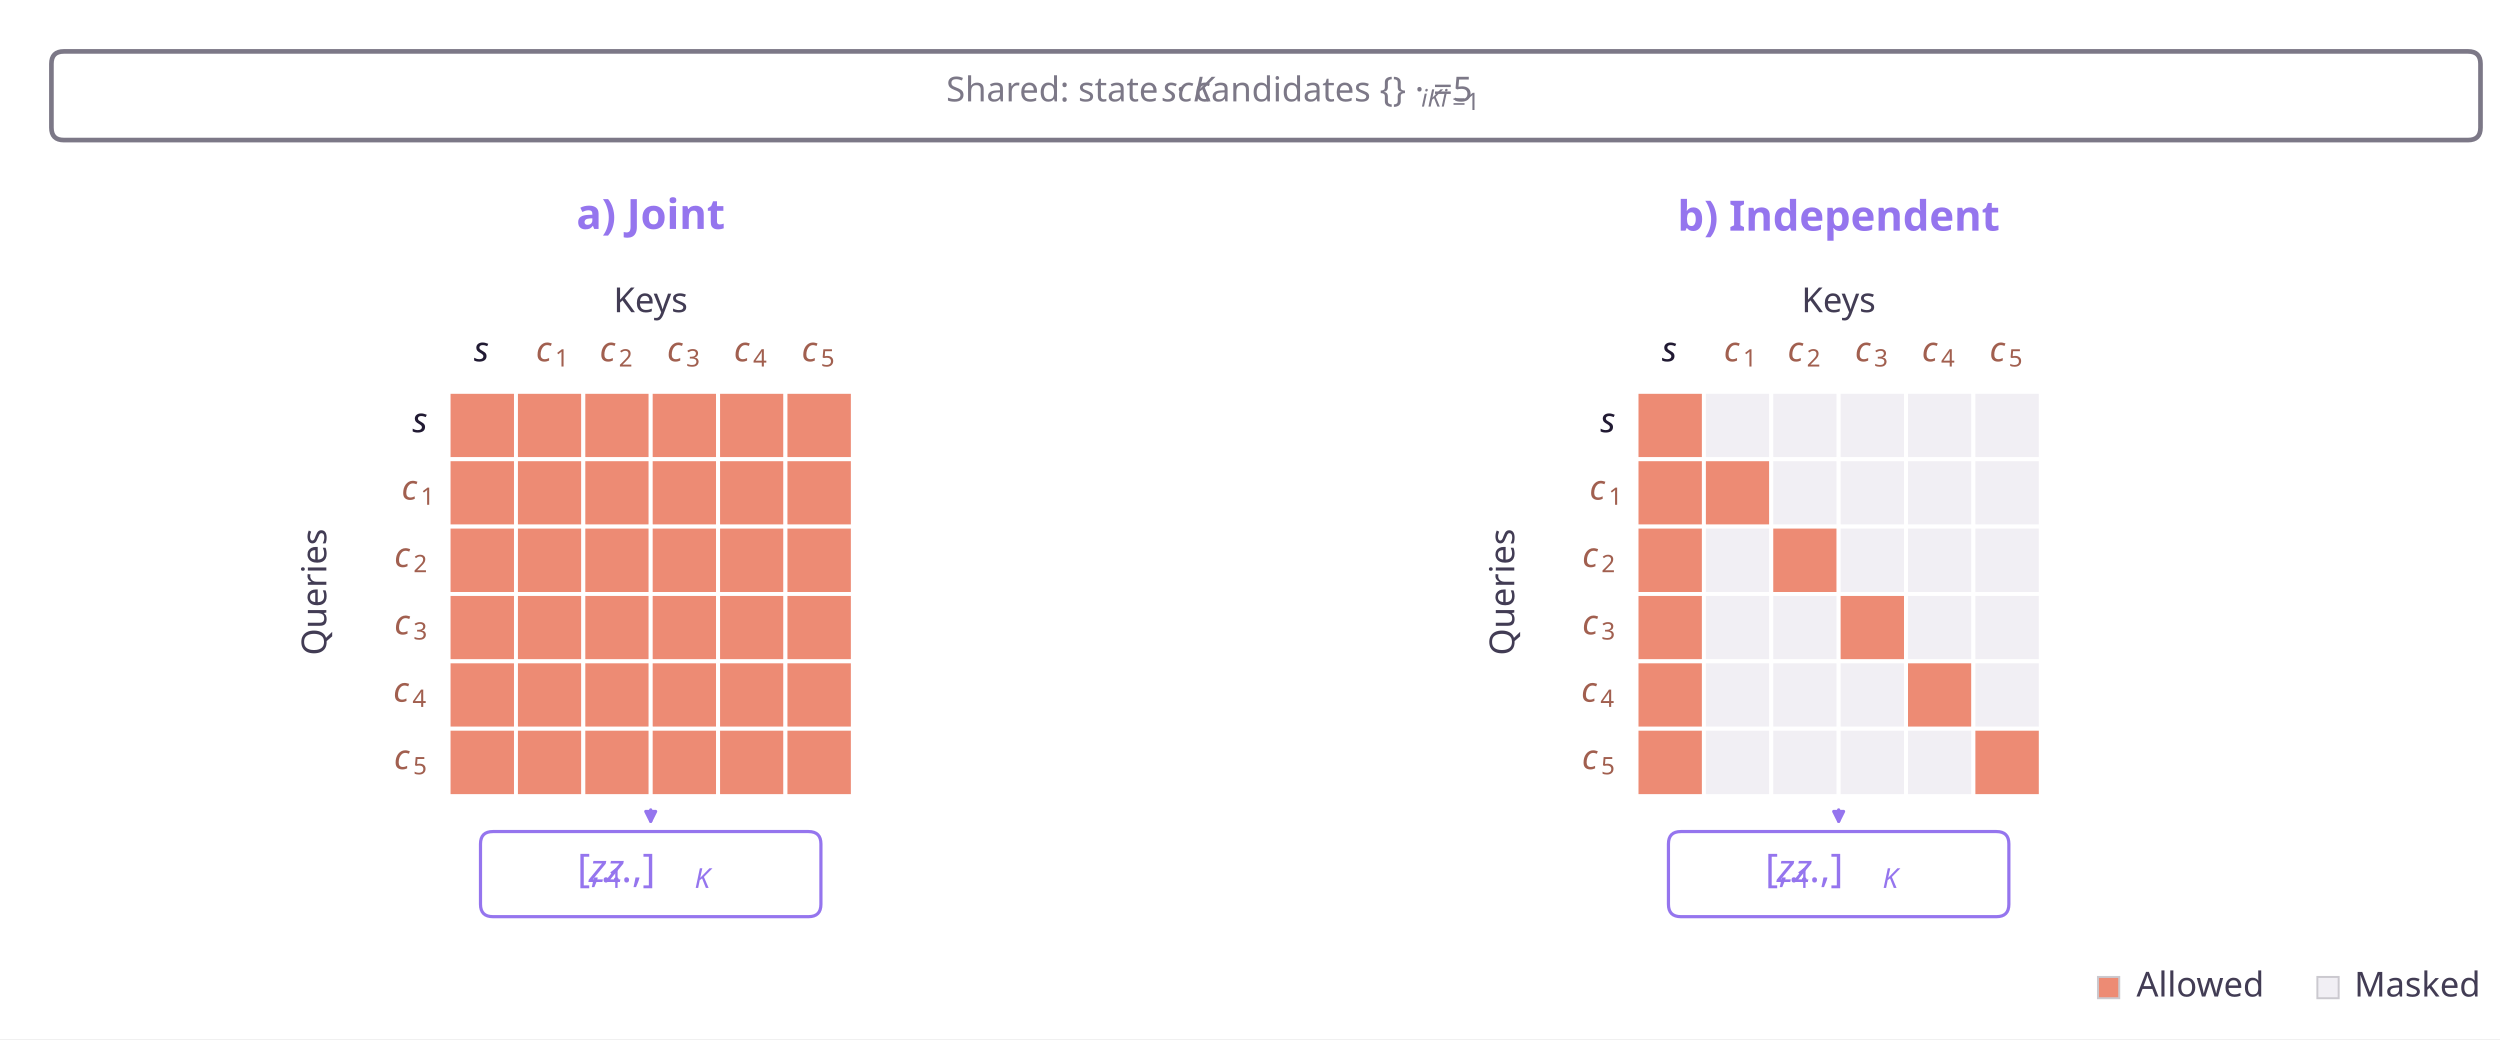
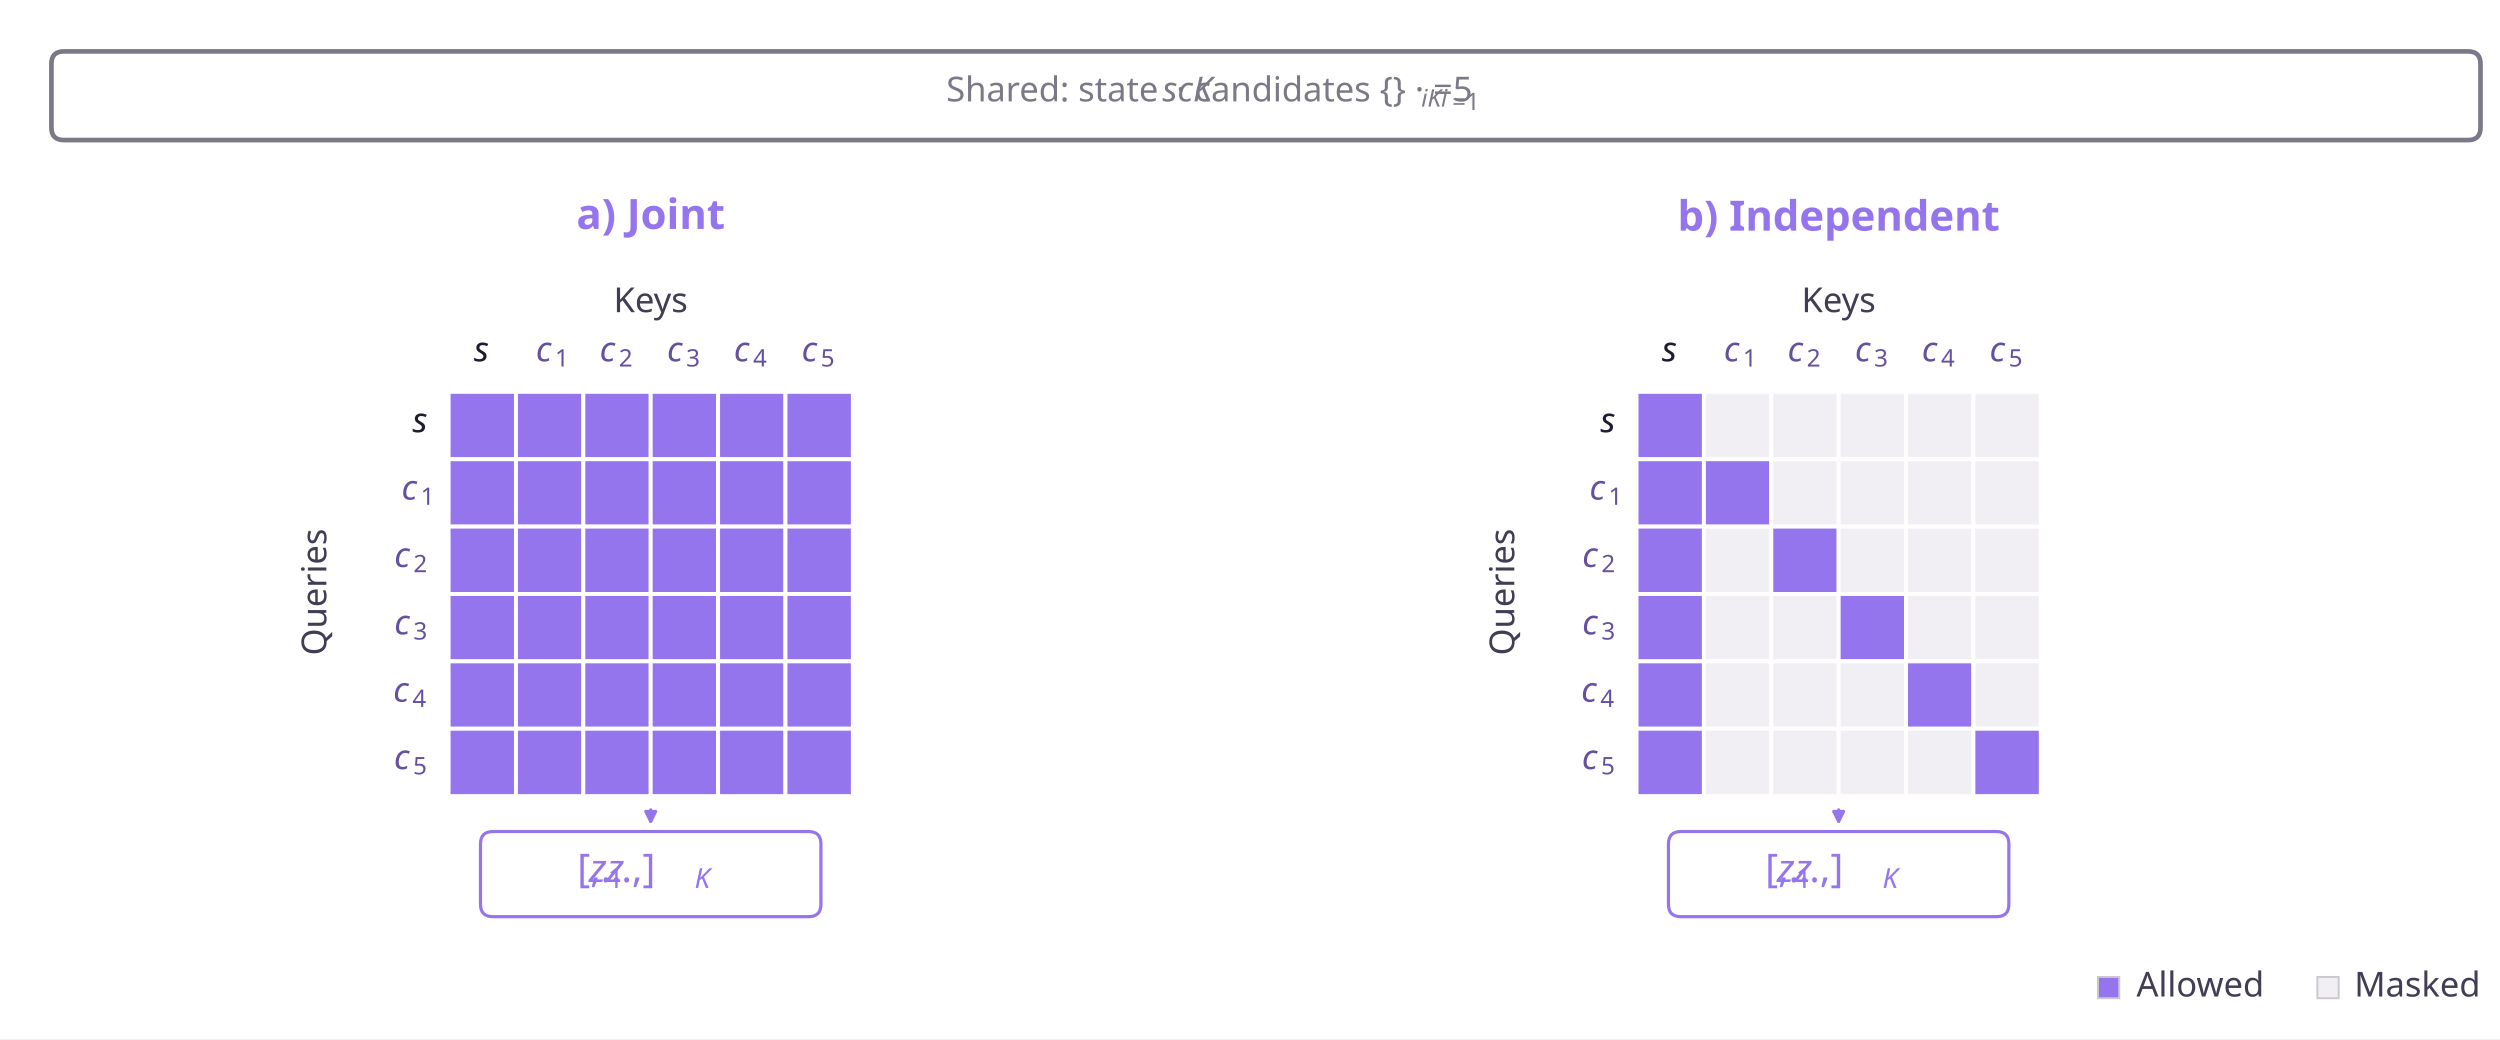
<svg xmlns="http://www.w3.org/2000/svg" width="507.6pt" height="210.96pt" viewBox="0 0 507.6 210.96" version="1.1">
  <defs>
    <style type="text/css">*{stroke-linejoin: round; stroke-linecap: butt}</style>
  </defs>
  <g id="figure_1">
    <g id="patch_1">
      <path d="M 0 210.96 L 507.6 210.96 L 507.6 0 L 0 0 z " style="fill: #ffffff" />
    </g>
    <g id="axes_1">
      <g id="patch_2">
-         <path d="M 91.08 93.24 L 104.76 93.24 L 104.76 79.56 L 91.08 79.56 z " clip-path="url(#pa3d26a9761)" style="fill: #ed8b74; stroke: #ffffff; stroke-width: 0.8; stroke-linejoin: miter" />
+         <path d="M 91.08 93.24 L 104.76 93.24 L 104.76 79.56 L 91.08 79.56 z " clip-path="url(#p245ba629e9)" style="fill: #9575ee; stroke: #ffffff; stroke-width: 0.8; stroke-linejoin: miter" />
      </g>
      <g id="patch_3">
-         <path d="M 104.76 93.24 L 118.44 93.24 L 118.44 79.56 L 104.76 79.56 z " clip-path="url(#pa3d26a9761)" style="fill: #ed8b74; stroke: #ffffff; stroke-width: 0.8; stroke-linejoin: miter" />
+         <path d="M 104.76 93.24 L 118.44 93.24 L 118.44 79.56 L 104.76 79.56 z " clip-path="url(#p245ba629e9)" style="fill: #9575ee; stroke: #ffffff; stroke-width: 0.8; stroke-linejoin: miter" />
      </g>
      <g id="patch_4">
-         <path d="M 118.44 93.24 L 132.12 93.24 L 132.12 79.56 L 118.44 79.56 z " clip-path="url(#pa3d26a9761)" style="fill: #ed8b74; stroke: #ffffff; stroke-width: 0.8; stroke-linejoin: miter" />
+         <path d="M 118.44 93.24 L 132.12 93.24 L 132.12 79.56 L 118.44 79.56 z " clip-path="url(#p245ba629e9)" style="fill: #9575ee; stroke: #ffffff; stroke-width: 0.8; stroke-linejoin: miter" />
      </g>
      <g id="patch_5">
-         <path d="M 132.12 93.24 L 145.8 93.24 L 145.8 79.56 L 132.12 79.56 z " clip-path="url(#pa3d26a9761)" style="fill: #ed8b74; stroke: #ffffff; stroke-width: 0.8; stroke-linejoin: miter" />
+         <path d="M 132.12 93.24 L 145.8 93.24 L 145.8 79.56 L 132.12 79.56 z " clip-path="url(#p245ba629e9)" style="fill: #9575ee; stroke: #ffffff; stroke-width: 0.8; stroke-linejoin: miter" />
      </g>
      <g id="patch_6">
-         <path d="M 145.8 93.24 L 159.48 93.24 L 159.48 79.56 L 145.8 79.56 z " clip-path="url(#pa3d26a9761)" style="fill: #ed8b74; stroke: #ffffff; stroke-width: 0.8; stroke-linejoin: miter" />
+         <path d="M 145.8 93.24 L 159.48 93.24 L 159.48 79.56 L 145.8 79.56 z " clip-path="url(#p245ba629e9)" style="fill: #9575ee; stroke: #ffffff; stroke-width: 0.8; stroke-linejoin: miter" />
      </g>
      <g id="patch_7">
-         <path d="M 159.48 93.24 L 173.16 93.24 L 173.16 79.56 L 159.48 79.56 z " clip-path="url(#pa3d26a9761)" style="fill: #ed8b74; stroke: #ffffff; stroke-width: 0.8; stroke-linejoin: miter" />
+         <path d="M 159.48 93.24 L 173.16 93.24 L 173.16 79.56 L 159.48 79.56 z " clip-path="url(#p245ba629e9)" style="fill: #9575ee; stroke: #ffffff; stroke-width: 0.8; stroke-linejoin: miter" />
      </g>
      <g id="patch_8">
-         <path d="M 91.08 106.92 L 104.76 106.92 L 104.76 93.24 L 91.08 93.24 z " clip-path="url(#pa3d26a9761)" style="fill: #ed8b74; stroke: #ffffff; stroke-width: 0.8; stroke-linejoin: miter" />
+         <path d="M 91.08 106.92 L 104.76 106.92 L 104.76 93.24 L 91.08 93.24 z " clip-path="url(#p245ba629e9)" style="fill: #9575ee; stroke: #ffffff; stroke-width: 0.8; stroke-linejoin: miter" />
      </g>
      <g id="patch_9">
-         <path d="M 104.76 106.92 L 118.44 106.92 L 118.44 93.24 L 104.76 93.24 z " clip-path="url(#pa3d26a9761)" style="fill: #ed8b74; stroke: #ffffff; stroke-width: 0.8; stroke-linejoin: miter" />
+         <path d="M 104.76 106.92 L 118.44 106.92 L 118.44 93.24 L 104.76 93.24 z " clip-path="url(#p245ba629e9)" style="fill: #9575ee; stroke: #ffffff; stroke-width: 0.8; stroke-linejoin: miter" />
      </g>
      <g id="patch_10">
-         <path d="M 118.44 106.92 L 132.12 106.92 L 132.12 93.24 L 118.44 93.24 z " clip-path="url(#pa3d26a9761)" style="fill: #ed8b74; stroke: #ffffff; stroke-width: 0.8; stroke-linejoin: miter" />
+         <path d="M 118.44 106.92 L 132.12 106.92 L 132.12 93.24 L 118.44 93.24 z " clip-path="url(#p245ba629e9)" style="fill: #9575ee; stroke: #ffffff; stroke-width: 0.8; stroke-linejoin: miter" />
      </g>
      <g id="patch_11">
-         <path d="M 132.12 106.92 L 145.8 106.92 L 145.8 93.24 L 132.12 93.24 z " clip-path="url(#pa3d26a9761)" style="fill: #ed8b74; stroke: #ffffff; stroke-width: 0.8; stroke-linejoin: miter" />
+         <path d="M 132.12 106.92 L 145.8 106.92 L 145.8 93.24 L 132.12 93.24 z " clip-path="url(#p245ba629e9)" style="fill: #9575ee; stroke: #ffffff; stroke-width: 0.8; stroke-linejoin: miter" />
      </g>
      <g id="patch_12">
-         <path d="M 145.8 106.92 L 159.48 106.92 L 159.48 93.24 L 145.8 93.24 z " clip-path="url(#pa3d26a9761)" style="fill: #ed8b74; stroke: #ffffff; stroke-width: 0.8; stroke-linejoin: miter" />
+         <path d="M 145.8 106.92 L 159.48 106.92 L 159.48 93.24 L 145.8 93.24 z " clip-path="url(#p245ba629e9)" style="fill: #9575ee; stroke: #ffffff; stroke-width: 0.8; stroke-linejoin: miter" />
      </g>
      <g id="patch_13">
-         <path d="M 159.48 106.92 L 173.16 106.92 L 173.16 93.24 L 159.48 93.24 z " clip-path="url(#pa3d26a9761)" style="fill: #ed8b74; stroke: #ffffff; stroke-width: 0.8; stroke-linejoin: miter" />
+         <path d="M 159.48 106.92 L 173.16 106.92 L 173.16 93.24 L 159.48 93.24 z " clip-path="url(#p245ba629e9)" style="fill: #9575ee; stroke: #ffffff; stroke-width: 0.8; stroke-linejoin: miter" />
      </g>
      <g id="patch_14">
-         <path d="M 91.08 120.6 L 104.76 120.6 L 104.76 106.92 L 91.08 106.92 z " clip-path="url(#pa3d26a9761)" style="fill: #ed8b74; stroke: #ffffff; stroke-width: 0.8; stroke-linejoin: miter" />
+         <path d="M 91.08 120.6 L 104.76 120.6 L 104.76 106.92 L 91.08 106.92 z " clip-path="url(#p245ba629e9)" style="fill: #9575ee; stroke: #ffffff; stroke-width: 0.8; stroke-linejoin: miter" />
      </g>
      <g id="patch_15">
-         <path d="M 104.76 120.6 L 118.44 120.6 L 118.44 106.92 L 104.76 106.92 z " clip-path="url(#pa3d26a9761)" style="fill: #ed8b74; stroke: #ffffff; stroke-width: 0.8; stroke-linejoin: miter" />
+         <path d="M 104.76 120.6 L 118.44 120.6 L 118.44 106.92 L 104.76 106.92 z " clip-path="url(#p245ba629e9)" style="fill: #9575ee; stroke: #ffffff; stroke-width: 0.8; stroke-linejoin: miter" />
      </g>
      <g id="patch_16">
-         <path d="M 118.44 120.6 L 132.12 120.6 L 132.12 106.92 L 118.44 106.92 z " clip-path="url(#pa3d26a9761)" style="fill: #ed8b74; stroke: #ffffff; stroke-width: 0.8; stroke-linejoin: miter" />
+         <path d="M 118.44 120.6 L 132.12 120.6 L 132.12 106.92 L 118.44 106.92 z " clip-path="url(#p245ba629e9)" style="fill: #9575ee; stroke: #ffffff; stroke-width: 0.8; stroke-linejoin: miter" />
      </g>
      <g id="patch_17">
-         <path d="M 132.12 120.6 L 145.8 120.6 L 145.8 106.92 L 132.12 106.92 z " clip-path="url(#pa3d26a9761)" style="fill: #ed8b74; stroke: #ffffff; stroke-width: 0.8; stroke-linejoin: miter" />
+         <path d="M 132.12 120.6 L 145.8 120.6 L 145.8 106.92 L 132.12 106.92 z " clip-path="url(#p245ba629e9)" style="fill: #9575ee; stroke: #ffffff; stroke-width: 0.8; stroke-linejoin: miter" />
      </g>
      <g id="patch_18">
-         <path d="M 145.8 120.6 L 159.48 120.6 L 159.48 106.92 L 145.8 106.92 z " clip-path="url(#pa3d26a9761)" style="fill: #ed8b74; stroke: #ffffff; stroke-width: 0.8; stroke-linejoin: miter" />
+         <path d="M 145.8 120.6 L 159.48 120.6 L 159.48 106.92 L 145.8 106.92 z " clip-path="url(#p245ba629e9)" style="fill: #9575ee; stroke: #ffffff; stroke-width: 0.8; stroke-linejoin: miter" />
      </g>
      <g id="patch_19">
-         <path d="M 159.48 120.6 L 173.16 120.6 L 173.16 106.92 L 159.48 106.92 z " clip-path="url(#pa3d26a9761)" style="fill: #ed8b74; stroke: #ffffff; stroke-width: 0.8; stroke-linejoin: miter" />
+         <path d="M 159.48 120.6 L 173.16 120.6 L 173.16 106.92 L 159.48 106.92 z " clip-path="url(#p245ba629e9)" style="fill: #9575ee; stroke: #ffffff; stroke-width: 0.8; stroke-linejoin: miter" />
      </g>
      <g id="patch_20">
-         <path d="M 91.08 134.28 L 104.76 134.28 L 104.76 120.6 L 91.08 120.6 z " clip-path="url(#pa3d26a9761)" style="fill: #ed8b74; stroke: #ffffff; stroke-width: 0.8; stroke-linejoin: miter" />
+         <path d="M 91.08 134.28 L 104.76 134.28 L 104.76 120.6 L 91.08 120.6 z " clip-path="url(#p245ba629e9)" style="fill: #9575ee; stroke: #ffffff; stroke-width: 0.8; stroke-linejoin: miter" />
      </g>
      <g id="patch_21">
-         <path d="M 104.76 134.28 L 118.44 134.28 L 118.44 120.6 L 104.76 120.6 z " clip-path="url(#pa3d26a9761)" style="fill: #ed8b74; stroke: #ffffff; stroke-width: 0.8; stroke-linejoin: miter" />
+         <path d="M 104.76 134.28 L 118.44 134.28 L 118.44 120.6 L 104.76 120.6 z " clip-path="url(#p245ba629e9)" style="fill: #9575ee; stroke: #ffffff; stroke-width: 0.8; stroke-linejoin: miter" />
      </g>
      <g id="patch_22">
-         <path d="M 118.44 134.28 L 132.12 134.28 L 132.12 120.6 L 118.44 120.6 z " clip-path="url(#pa3d26a9761)" style="fill: #ed8b74; stroke: #ffffff; stroke-width: 0.8; stroke-linejoin: miter" />
+         <path d="M 118.44 134.28 L 132.12 134.28 L 132.12 120.6 L 118.44 120.6 z " clip-path="url(#p245ba629e9)" style="fill: #9575ee; stroke: #ffffff; stroke-width: 0.8; stroke-linejoin: miter" />
      </g>
      <g id="patch_23">
-         <path d="M 132.12 134.28 L 145.8 134.28 L 145.8 120.6 L 132.12 120.6 z " clip-path="url(#pa3d26a9761)" style="fill: #ed8b74; stroke: #ffffff; stroke-width: 0.8; stroke-linejoin: miter" />
+         <path d="M 132.12 134.28 L 145.8 134.28 L 145.8 120.6 L 132.12 120.6 z " clip-path="url(#p245ba629e9)" style="fill: #9575ee; stroke: #ffffff; stroke-width: 0.8; stroke-linejoin: miter" />
      </g>
      <g id="patch_24">
-         <path d="M 145.8 134.28 L 159.48 134.28 L 159.48 120.6 L 145.8 120.6 z " clip-path="url(#pa3d26a9761)" style="fill: #ed8b74; stroke: #ffffff; stroke-width: 0.8; stroke-linejoin: miter" />
+         <path d="M 145.8 134.28 L 159.48 134.28 L 159.48 120.6 L 145.8 120.6 z " clip-path="url(#p245ba629e9)" style="fill: #9575ee; stroke: #ffffff; stroke-width: 0.8; stroke-linejoin: miter" />
      </g>
      <g id="patch_25">
-         <path d="M 159.48 134.28 L 173.16 134.28 L 173.16 120.6 L 159.48 120.6 z " clip-path="url(#pa3d26a9761)" style="fill: #ed8b74; stroke: #ffffff; stroke-width: 0.8; stroke-linejoin: miter" />
+         <path d="M 159.48 134.28 L 173.16 134.28 L 173.16 120.6 L 159.48 120.6 z " clip-path="url(#p245ba629e9)" style="fill: #9575ee; stroke: #ffffff; stroke-width: 0.8; stroke-linejoin: miter" />
      </g>
      <g id="patch_26">
-         <path d="M 91.08 147.96 L 104.76 147.96 L 104.76 134.28 L 91.08 134.28 z " clip-path="url(#pa3d26a9761)" style="fill: #ed8b74; stroke: #ffffff; stroke-width: 0.8; stroke-linejoin: miter" />
+         <path d="M 91.08 147.96 L 104.76 147.96 L 104.76 134.28 L 91.08 134.28 z " clip-path="url(#p245ba629e9)" style="fill: #9575ee; stroke: #ffffff; stroke-width: 0.8; stroke-linejoin: miter" />
      </g>
      <g id="patch_27">
-         <path d="M 104.76 147.96 L 118.44 147.96 L 118.44 134.28 L 104.76 134.28 z " clip-path="url(#pa3d26a9761)" style="fill: #ed8b74; stroke: #ffffff; stroke-width: 0.8; stroke-linejoin: miter" />
+         <path d="M 104.76 147.96 L 118.44 147.96 L 118.44 134.28 L 104.76 134.28 z " clip-path="url(#p245ba629e9)" style="fill: #9575ee; stroke: #ffffff; stroke-width: 0.8; stroke-linejoin: miter" />
      </g>
      <g id="patch_28">
-         <path d="M 118.44 147.96 L 132.12 147.96 L 132.12 134.28 L 118.44 134.28 z " clip-path="url(#pa3d26a9761)" style="fill: #ed8b74; stroke: #ffffff; stroke-width: 0.8; stroke-linejoin: miter" />
+         <path d="M 118.44 147.96 L 132.12 147.96 L 132.12 134.28 L 118.44 134.28 z " clip-path="url(#p245ba629e9)" style="fill: #9575ee; stroke: #ffffff; stroke-width: 0.8; stroke-linejoin: miter" />
      </g>
      <g id="patch_29">
-         <path d="M 132.12 147.96 L 145.8 147.96 L 145.8 134.28 L 132.12 134.28 z " clip-path="url(#pa3d26a9761)" style="fill: #ed8b74; stroke: #ffffff; stroke-width: 0.8; stroke-linejoin: miter" />
+         <path d="M 132.12 147.96 L 145.8 147.96 L 145.8 134.28 L 132.12 134.28 z " clip-path="url(#p245ba629e9)" style="fill: #9575ee; stroke: #ffffff; stroke-width: 0.8; stroke-linejoin: miter" />
      </g>
      <g id="patch_30">
-         <path d="M 145.8 147.96 L 159.48 147.96 L 159.48 134.28 L 145.8 134.28 z " clip-path="url(#pa3d26a9761)" style="fill: #ed8b74; stroke: #ffffff; stroke-width: 0.8; stroke-linejoin: miter" />
+         <path d="M 145.8 147.96 L 159.48 147.96 L 159.48 134.28 L 145.8 134.28 z " clip-path="url(#p245ba629e9)" style="fill: #9575ee; stroke: #ffffff; stroke-width: 0.8; stroke-linejoin: miter" />
      </g>
      <g id="patch_31">
-         <path d="M 159.48 147.96 L 173.16 147.96 L 173.16 134.28 L 159.48 134.28 z " clip-path="url(#pa3d26a9761)" style="fill: #ed8b74; stroke: #ffffff; stroke-width: 0.8; stroke-linejoin: miter" />
+         <path d="M 159.48 147.96 L 173.16 147.96 L 173.16 134.28 L 159.48 134.28 z " clip-path="url(#p245ba629e9)" style="fill: #9575ee; stroke: #ffffff; stroke-width: 0.8; stroke-linejoin: miter" />
      </g>
      <g id="patch_32">
-         <path d="M 91.08 161.64 L 104.76 161.64 L 104.76 147.96 L 91.08 147.96 z " clip-path="url(#pa3d26a9761)" style="fill: #ed8b74; stroke: #ffffff; stroke-width: 0.8; stroke-linejoin: miter" />
+         <path d="M 91.08 161.64 L 104.76 161.64 L 104.76 147.96 L 91.08 147.96 z " clip-path="url(#p245ba629e9)" style="fill: #9575ee; stroke: #ffffff; stroke-width: 0.8; stroke-linejoin: miter" />
      </g>
      <g id="patch_33">
-         <path d="M 104.76 161.64 L 118.44 161.64 L 118.44 147.96 L 104.76 147.96 z " clip-path="url(#pa3d26a9761)" style="fill: #ed8b74; stroke: #ffffff; stroke-width: 0.8; stroke-linejoin: miter" />
+         <path d="M 104.76 161.64 L 118.44 161.64 L 118.44 147.96 L 104.76 147.96 z " clip-path="url(#p245ba629e9)" style="fill: #9575ee; stroke: #ffffff; stroke-width: 0.8; stroke-linejoin: miter" />
      </g>
      <g id="patch_34">
-         <path d="M 118.44 161.64 L 132.12 161.64 L 132.12 147.96 L 118.44 147.96 z " clip-path="url(#pa3d26a9761)" style="fill: #ed8b74; stroke: #ffffff; stroke-width: 0.8; stroke-linejoin: miter" />
+         <path d="M 118.44 161.64 L 132.12 161.64 L 132.12 147.96 L 118.44 147.96 z " clip-path="url(#p245ba629e9)" style="fill: #9575ee; stroke: #ffffff; stroke-width: 0.8; stroke-linejoin: miter" />
      </g>
      <g id="patch_35">
-         <path d="M 132.12 161.64 L 145.8 161.64 L 145.8 147.96 L 132.12 147.96 z " clip-path="url(#pa3d26a9761)" style="fill: #ed8b74; stroke: #ffffff; stroke-width: 0.8; stroke-linejoin: miter" />
+         <path d="M 132.12 161.64 L 145.8 161.64 L 145.8 147.96 L 132.12 147.96 z " clip-path="url(#p245ba629e9)" style="fill: #9575ee; stroke: #ffffff; stroke-width: 0.8; stroke-linejoin: miter" />
      </g>
      <g id="patch_36">
-         <path d="M 145.8 161.64 L 159.48 161.64 L 159.48 147.96 L 145.8 147.96 z " clip-path="url(#pa3d26a9761)" style="fill: #ed8b74; stroke: #ffffff; stroke-width: 0.8; stroke-linejoin: miter" />
+         <path d="M 145.8 161.64 L 159.48 161.64 L 159.48 147.96 L 145.8 147.96 z " clip-path="url(#p245ba629e9)" style="fill: #9575ee; stroke: #ffffff; stroke-width: 0.8; stroke-linejoin: miter" />
      </g>
      <g id="patch_37">
-         <path d="M 159.48 161.64 L 173.16 161.64 L 173.16 147.96 L 159.48 147.96 z " clip-path="url(#pa3d26a9761)" style="fill: #ed8b74; stroke: #ffffff; stroke-width: 0.8; stroke-linejoin: miter" />
+         <path d="M 159.48 161.64 L 173.16 161.64 L 173.16 147.96 L 159.48 147.96 z " clip-path="url(#p245ba629e9)" style="fill: #9575ee; stroke: #ffffff; stroke-width: 0.8; stroke-linejoin: miter" />
      </g>
      <g id="patch_38">
-         <path d="M 132.12 164.439 Q 132.12 165.96 132.12 166.755 " clip-path="url(#pa3d26a9761)" style="fill: none; stroke: #9575ee; stroke-width: 0.65; stroke-linecap: round" />
-         <path d="M 133.12 164.755 L 132.12 166.755 L 131.12 164.755 z " clip-path="url(#pa3d26a9761)" style="fill: #9575ee; stroke: #9575ee; stroke-width: 0.65; stroke-linecap: round" />
+         <path d="M 132.12 164.439 Q 132.12 165.96 132.12 166.755 " clip-path="url(#p245ba629e9)" style="fill: none; stroke: #9575ee; stroke-width: 0.65; stroke-linecap: round" />
+         <path d="M 133.12 164.755 L 132.12 166.755 L 131.12 164.755 z " clip-path="url(#p245ba629e9)" style="fill: #9575ee; stroke: #9575ee; stroke-width: 0.65; stroke-linecap: round" />
      </g>
      <g id="patch_39">
-         <path d="M 332.28 93.24 L 345.96 93.24 L 345.96 79.56 L 332.28 79.56 z " clip-path="url(#pa3d26a9761)" style="fill: #ed8b74; stroke: #ffffff; stroke-width: 0.8; stroke-linejoin: miter" />
+         <path d="M 332.28 93.24 L 345.96 93.24 L 345.96 79.56 L 332.28 79.56 z " clip-path="url(#p245ba629e9)" style="fill: #9575ee; stroke: #ffffff; stroke-width: 0.8; stroke-linejoin: miter" />
      </g>
      <g id="patch_40">
-         <path d="M 345.96 93.24 L 359.64 93.24 L 359.64 79.56 L 345.96 79.56 z " clip-path="url(#pa3d26a9761)" style="fill: #f1eff4; stroke: #ffffff; stroke-width: 0.8; stroke-linejoin: miter" />
+         <path d="M 345.96 93.24 L 359.64 93.24 L 359.64 79.56 L 345.96 79.56 z " clip-path="url(#p245ba629e9)" style="fill: #f1eff4; stroke: #ffffff; stroke-width: 0.8; stroke-linejoin: miter" />
      </g>
      <g id="patch_41">
-         <path d="M 359.64 93.24 L 373.32 93.24 L 373.32 79.56 L 359.64 79.56 z " clip-path="url(#pa3d26a9761)" style="fill: #f1eff4; stroke: #ffffff; stroke-width: 0.8; stroke-linejoin: miter" />
+         <path d="M 359.64 93.24 L 373.32 93.24 L 373.32 79.56 L 359.64 79.56 z " clip-path="url(#p245ba629e9)" style="fill: #f1eff4; stroke: #ffffff; stroke-width: 0.8; stroke-linejoin: miter" />
      </g>
      <g id="patch_42">
-         <path d="M 373.32 93.24 L 387 93.24 L 387 79.56 L 373.32 79.56 z " clip-path="url(#pa3d26a9761)" style="fill: #f1eff4; stroke: #ffffff; stroke-width: 0.8; stroke-linejoin: miter" />
+         <path d="M 373.32 93.24 L 387 93.24 L 387 79.56 L 373.32 79.56 z " clip-path="url(#p245ba629e9)" style="fill: #f1eff4; stroke: #ffffff; stroke-width: 0.8; stroke-linejoin: miter" />
      </g>
      <g id="patch_43">
-         <path d="M 387 93.24 L 400.68 93.24 L 400.68 79.56 L 387 79.56 z " clip-path="url(#pa3d26a9761)" style="fill: #f1eff4; stroke: #ffffff; stroke-width: 0.8; stroke-linejoin: miter" />
+         <path d="M 387 93.24 L 400.68 93.24 L 400.68 79.56 L 387 79.56 z " clip-path="url(#p245ba629e9)" style="fill: #f1eff4; stroke: #ffffff; stroke-width: 0.8; stroke-linejoin: miter" />
      </g>
      <g id="patch_44">
-         <path d="M 400.68 93.24 L 414.36 93.24 L 414.36 79.56 L 400.68 79.56 z " clip-path="url(#pa3d26a9761)" style="fill: #f1eff4; stroke: #ffffff; stroke-width: 0.8; stroke-linejoin: miter" />
+         <path d="M 400.68 93.24 L 414.36 93.24 L 414.36 79.56 L 400.68 79.56 z " clip-path="url(#p245ba629e9)" style="fill: #f1eff4; stroke: #ffffff; stroke-width: 0.8; stroke-linejoin: miter" />
      </g>
      <g id="patch_45">
-         <path d="M 332.28 106.92 L 345.96 106.92 L 345.96 93.24 L 332.28 93.24 z " clip-path="url(#pa3d26a9761)" style="fill: #ed8b74; stroke: #ffffff; stroke-width: 0.8; stroke-linejoin: miter" />
+         <path d="M 332.28 106.92 L 345.96 106.92 L 345.96 93.24 L 332.28 93.24 z " clip-path="url(#p245ba629e9)" style="fill: #9575ee; stroke: #ffffff; stroke-width: 0.8; stroke-linejoin: miter" />
      </g>
      <g id="patch_46">
-         <path d="M 345.96 106.92 L 359.64 106.92 L 359.64 93.24 L 345.96 93.24 z " clip-path="url(#pa3d26a9761)" style="fill: #ed8b74; stroke: #ffffff; stroke-width: 0.8; stroke-linejoin: miter" />
+         <path d="M 345.96 106.92 L 359.64 106.92 L 359.64 93.24 L 345.96 93.24 z " clip-path="url(#p245ba629e9)" style="fill: #9575ee; stroke: #ffffff; stroke-width: 0.8; stroke-linejoin: miter" />
      </g>
      <g id="patch_47">
-         <path d="M 359.64 106.92 L 373.32 106.92 L 373.32 93.24 L 359.64 93.24 z " clip-path="url(#pa3d26a9761)" style="fill: #f1eff4; stroke: #ffffff; stroke-width: 0.8; stroke-linejoin: miter" />
+         <path d="M 359.64 106.92 L 373.32 106.92 L 373.32 93.24 L 359.64 93.24 z " clip-path="url(#p245ba629e9)" style="fill: #f1eff4; stroke: #ffffff; stroke-width: 0.8; stroke-linejoin: miter" />
      </g>
      <g id="patch_48">
-         <path d="M 373.32 106.92 L 387 106.92 L 387 93.24 L 373.32 93.24 z " clip-path="url(#pa3d26a9761)" style="fill: #f1eff4; stroke: #ffffff; stroke-width: 0.8; stroke-linejoin: miter" />
+         <path d="M 373.32 106.92 L 387 106.92 L 387 93.24 L 373.32 93.24 z " clip-path="url(#p245ba629e9)" style="fill: #f1eff4; stroke: #ffffff; stroke-width: 0.8; stroke-linejoin: miter" />
      </g>
      <g id="patch_49">
-         <path d="M 387 106.92 L 400.68 106.92 L 400.68 93.24 L 387 93.24 z " clip-path="url(#pa3d26a9761)" style="fill: #f1eff4; stroke: #ffffff; stroke-width: 0.8; stroke-linejoin: miter" />
+         <path d="M 387 106.92 L 400.68 106.92 L 400.68 93.24 L 387 93.24 z " clip-path="url(#p245ba629e9)" style="fill: #f1eff4; stroke: #ffffff; stroke-width: 0.8; stroke-linejoin: miter" />
      </g>
      <g id="patch_50">
-         <path d="M 400.68 106.92 L 414.36 106.92 L 414.36 93.24 L 400.68 93.24 z " clip-path="url(#pa3d26a9761)" style="fill: #f1eff4; stroke: #ffffff; stroke-width: 0.8; stroke-linejoin: miter" />
+         <path d="M 400.68 106.92 L 414.36 106.92 L 414.36 93.24 L 400.68 93.24 z " clip-path="url(#p245ba629e9)" style="fill: #f1eff4; stroke: #ffffff; stroke-width: 0.8; stroke-linejoin: miter" />
      </g>
      <g id="patch_51">
-         <path d="M 332.28 120.6 L 345.96 120.6 L 345.96 106.92 L 332.28 106.92 z " clip-path="url(#pa3d26a9761)" style="fill: #ed8b74; stroke: #ffffff; stroke-width: 0.8; stroke-linejoin: miter" />
+         <path d="M 332.28 120.6 L 345.96 120.6 L 345.96 106.92 L 332.28 106.92 z " clip-path="url(#p245ba629e9)" style="fill: #9575ee; stroke: #ffffff; stroke-width: 0.8; stroke-linejoin: miter" />
      </g>
      <g id="patch_52">
-         <path d="M 345.96 120.6 L 359.64 120.6 L 359.64 106.92 L 345.96 106.92 z " clip-path="url(#pa3d26a9761)" style="fill: #f1eff4; stroke: #ffffff; stroke-width: 0.8; stroke-linejoin: miter" />
+         <path d="M 345.96 120.6 L 359.64 120.6 L 359.64 106.92 L 345.96 106.92 z " clip-path="url(#p245ba629e9)" style="fill: #f1eff4; stroke: #ffffff; stroke-width: 0.8; stroke-linejoin: miter" />
      </g>
      <g id="patch_53">
-         <path d="M 359.64 120.6 L 373.32 120.6 L 373.32 106.92 L 359.64 106.92 z " clip-path="url(#pa3d26a9761)" style="fill: #ed8b74; stroke: #ffffff; stroke-width: 0.8; stroke-linejoin: miter" />
+         <path d="M 359.64 120.6 L 373.32 120.6 L 373.32 106.92 L 359.64 106.92 z " clip-path="url(#p245ba629e9)" style="fill: #9575ee; stroke: #ffffff; stroke-width: 0.8; stroke-linejoin: miter" />
      </g>
      <g id="patch_54">
-         <path d="M 373.32 120.6 L 387 120.6 L 387 106.92 L 373.32 106.92 z " clip-path="url(#pa3d26a9761)" style="fill: #f1eff4; stroke: #ffffff; stroke-width: 0.8; stroke-linejoin: miter" />
+         <path d="M 373.32 120.6 L 387 120.6 L 387 106.92 L 373.32 106.92 z " clip-path="url(#p245ba629e9)" style="fill: #f1eff4; stroke: #ffffff; stroke-width: 0.8; stroke-linejoin: miter" />
      </g>
      <g id="patch_55">
-         <path d="M 387 120.6 L 400.68 120.6 L 400.68 106.92 L 387 106.92 z " clip-path="url(#pa3d26a9761)" style="fill: #f1eff4; stroke: #ffffff; stroke-width: 0.8; stroke-linejoin: miter" />
+         <path d="M 387 120.6 L 400.68 120.6 L 400.68 106.92 L 387 106.92 z " clip-path="url(#p245ba629e9)" style="fill: #f1eff4; stroke: #ffffff; stroke-width: 0.8; stroke-linejoin: miter" />
      </g>
      <g id="patch_56">
-         <path d="M 400.68 120.6 L 414.36 120.6 L 414.36 106.92 L 400.68 106.92 z " clip-path="url(#pa3d26a9761)" style="fill: #f1eff4; stroke: #ffffff; stroke-width: 0.8; stroke-linejoin: miter" />
+         <path d="M 400.68 120.6 L 414.36 120.6 L 414.36 106.92 L 400.68 106.92 z " clip-path="url(#p245ba629e9)" style="fill: #f1eff4; stroke: #ffffff; stroke-width: 0.8; stroke-linejoin: miter" />
      </g>
      <g id="patch_57">
-         <path d="M 332.28 134.28 L 345.96 134.28 L 345.96 120.6 L 332.28 120.6 z " clip-path="url(#pa3d26a9761)" style="fill: #ed8b74; stroke: #ffffff; stroke-width: 0.8; stroke-linejoin: miter" />
+         <path d="M 332.28 134.28 L 345.96 134.28 L 345.96 120.6 L 332.28 120.6 z " clip-path="url(#p245ba629e9)" style="fill: #9575ee; stroke: #ffffff; stroke-width: 0.8; stroke-linejoin: miter" />
      </g>
      <g id="patch_58">
-         <path d="M 345.96 134.28 L 359.64 134.28 L 359.64 120.6 L 345.96 120.6 z " clip-path="url(#pa3d26a9761)" style="fill: #f1eff4; stroke: #ffffff; stroke-width: 0.8; stroke-linejoin: miter" />
+         <path d="M 345.96 134.28 L 359.64 134.28 L 359.64 120.6 L 345.96 120.6 z " clip-path="url(#p245ba629e9)" style="fill: #f1eff4; stroke: #ffffff; stroke-width: 0.8; stroke-linejoin: miter" />
      </g>
      <g id="patch_59">
-         <path d="M 359.64 134.28 L 373.32 134.28 L 373.32 120.6 L 359.64 120.6 z " clip-path="url(#pa3d26a9761)" style="fill: #f1eff4; stroke: #ffffff; stroke-width: 0.8; stroke-linejoin: miter" />
+         <path d="M 359.64 134.28 L 373.32 134.28 L 373.32 120.6 L 359.64 120.6 z " clip-path="url(#p245ba629e9)" style="fill: #f1eff4; stroke: #ffffff; stroke-width: 0.8; stroke-linejoin: miter" />
      </g>
      <g id="patch_60">
-         <path d="M 373.32 134.28 L 387 134.28 L 387 120.6 L 373.32 120.6 z " clip-path="url(#pa3d26a9761)" style="fill: #ed8b74; stroke: #ffffff; stroke-width: 0.8; stroke-linejoin: miter" />
+         <path d="M 373.32 134.28 L 387 134.28 L 387 120.6 L 373.32 120.6 z " clip-path="url(#p245ba629e9)" style="fill: #9575ee; stroke: #ffffff; stroke-width: 0.8; stroke-linejoin: miter" />
      </g>
      <g id="patch_61">
-         <path d="M 387 134.28 L 400.68 134.28 L 400.68 120.6 L 387 120.6 z " clip-path="url(#pa3d26a9761)" style="fill: #f1eff4; stroke: #ffffff; stroke-width: 0.8; stroke-linejoin: miter" />
+         <path d="M 387 134.28 L 400.68 134.28 L 400.68 120.6 L 387 120.6 z " clip-path="url(#p245ba629e9)" style="fill: #f1eff4; stroke: #ffffff; stroke-width: 0.8; stroke-linejoin: miter" />
      </g>
      <g id="patch_62">
-         <path d="M 400.68 134.28 L 414.36 134.28 L 414.36 120.6 L 400.68 120.6 z " clip-path="url(#pa3d26a9761)" style="fill: #f1eff4; stroke: #ffffff; stroke-width: 0.8; stroke-linejoin: miter" />
+         <path d="M 400.68 134.28 L 414.36 134.28 L 414.36 120.6 L 400.68 120.6 z " clip-path="url(#p245ba629e9)" style="fill: #f1eff4; stroke: #ffffff; stroke-width: 0.8; stroke-linejoin: miter" />
      </g>
      <g id="patch_63">
-         <path d="M 332.28 147.96 L 345.96 147.96 L 345.96 134.28 L 332.28 134.28 z " clip-path="url(#pa3d26a9761)" style="fill: #ed8b74; stroke: #ffffff; stroke-width: 0.8; stroke-linejoin: miter" />
+         <path d="M 332.28 147.96 L 345.96 147.96 L 345.96 134.28 L 332.28 134.28 z " clip-path="url(#p245ba629e9)" style="fill: #9575ee; stroke: #ffffff; stroke-width: 0.8; stroke-linejoin: miter" />
      </g>
      <g id="patch_64">
-         <path d="M 345.96 147.96 L 359.64 147.96 L 359.64 134.28 L 345.96 134.28 z " clip-path="url(#pa3d26a9761)" style="fill: #f1eff4; stroke: #ffffff; stroke-width: 0.8; stroke-linejoin: miter" />
+         <path d="M 345.96 147.96 L 359.64 147.96 L 359.64 134.28 L 345.96 134.28 z " clip-path="url(#p245ba629e9)" style="fill: #f1eff4; stroke: #ffffff; stroke-width: 0.8; stroke-linejoin: miter" />
      </g>
      <g id="patch_65">
-         <path d="M 359.64 147.96 L 373.32 147.96 L 373.32 134.28 L 359.64 134.28 z " clip-path="url(#pa3d26a9761)" style="fill: #f1eff4; stroke: #ffffff; stroke-width: 0.8; stroke-linejoin: miter" />
+         <path d="M 359.64 147.96 L 373.32 147.96 L 373.32 134.28 L 359.64 134.28 z " clip-path="url(#p245ba629e9)" style="fill: #f1eff4; stroke: #ffffff; stroke-width: 0.8; stroke-linejoin: miter" />
      </g>
      <g id="patch_66">
-         <path d="M 373.32 147.96 L 387 147.96 L 387 134.28 L 373.32 134.28 z " clip-path="url(#pa3d26a9761)" style="fill: #f1eff4; stroke: #ffffff; stroke-width: 0.8; stroke-linejoin: miter" />
+         <path d="M 373.32 147.96 L 387 147.96 L 387 134.28 L 373.32 134.28 z " clip-path="url(#p245ba629e9)" style="fill: #f1eff4; stroke: #ffffff; stroke-width: 0.8; stroke-linejoin: miter" />
      </g>
      <g id="patch_67">
-         <path d="M 387 147.96 L 400.68 147.96 L 400.68 134.28 L 387 134.28 z " clip-path="url(#pa3d26a9761)" style="fill: #ed8b74; stroke: #ffffff; stroke-width: 0.8; stroke-linejoin: miter" />
+         <path d="M 387 147.96 L 400.68 147.96 L 400.68 134.28 L 387 134.28 z " clip-path="url(#p245ba629e9)" style="fill: #9575ee; stroke: #ffffff; stroke-width: 0.8; stroke-linejoin: miter" />
      </g>
      <g id="patch_68">
-         <path d="M 400.68 147.96 L 414.36 147.96 L 414.36 134.28 L 400.68 134.28 z " clip-path="url(#pa3d26a9761)" style="fill: #f1eff4; stroke: #ffffff; stroke-width: 0.8; stroke-linejoin: miter" />
+         <path d="M 400.68 147.96 L 414.36 147.96 L 414.36 134.28 L 400.68 134.28 z " clip-path="url(#p245ba629e9)" style="fill: #f1eff4; stroke: #ffffff; stroke-width: 0.8; stroke-linejoin: miter" />
      </g>
      <g id="patch_69">
-         <path d="M 332.28 161.64 L 345.96 161.64 L 345.96 147.96 L 332.28 147.96 z " clip-path="url(#pa3d26a9761)" style="fill: #ed8b74; stroke: #ffffff; stroke-width: 0.8; stroke-linejoin: miter" />
+         <path d="M 332.28 161.64 L 345.96 161.64 L 345.96 147.96 L 332.28 147.96 z " clip-path="url(#p245ba629e9)" style="fill: #9575ee; stroke: #ffffff; stroke-width: 0.8; stroke-linejoin: miter" />
      </g>
      <g id="patch_70">
-         <path d="M 345.96 161.64 L 359.64 161.64 L 359.64 147.96 L 345.96 147.96 z " clip-path="url(#pa3d26a9761)" style="fill: #f1eff4; stroke: #ffffff; stroke-width: 0.8; stroke-linejoin: miter" />
+         <path d="M 345.96 161.64 L 359.64 161.64 L 359.64 147.96 L 345.96 147.96 z " clip-path="url(#p245ba629e9)" style="fill: #f1eff4; stroke: #ffffff; stroke-width: 0.8; stroke-linejoin: miter" />
      </g>
      <g id="patch_71">
-         <path d="M 359.64 161.64 L 373.32 161.64 L 373.32 147.96 L 359.64 147.96 z " clip-path="url(#pa3d26a9761)" style="fill: #f1eff4; stroke: #ffffff; stroke-width: 0.8; stroke-linejoin: miter" />
+         <path d="M 359.64 161.64 L 373.32 161.64 L 373.32 147.96 L 359.64 147.96 z " clip-path="url(#p245ba629e9)" style="fill: #f1eff4; stroke: #ffffff; stroke-width: 0.8; stroke-linejoin: miter" />
      </g>
      <g id="patch_72">
-         <path d="M 373.32 161.64 L 387 161.64 L 387 147.96 L 373.32 147.96 z " clip-path="url(#pa3d26a9761)" style="fill: #f1eff4; stroke: #ffffff; stroke-width: 0.8; stroke-linejoin: miter" />
+         <path d="M 373.32 161.64 L 387 161.64 L 387 147.96 L 373.32 147.96 z " clip-path="url(#p245ba629e9)" style="fill: #f1eff4; stroke: #ffffff; stroke-width: 0.8; stroke-linejoin: miter" />
      </g>
      <g id="patch_73">
-         <path d="M 387 161.64 L 400.68 161.64 L 400.68 147.96 L 387 147.96 z " clip-path="url(#pa3d26a9761)" style="fill: #f1eff4; stroke: #ffffff; stroke-width: 0.8; stroke-linejoin: miter" />
+         <path d="M 387 161.64 L 400.68 161.64 L 400.68 147.96 L 387 147.96 z " clip-path="url(#p245ba629e9)" style="fill: #f1eff4; stroke: #ffffff; stroke-width: 0.8; stroke-linejoin: miter" />
      </g>
      <g id="patch_74">
-         <path d="M 400.68 161.64 L 414.36 161.64 L 414.36 147.96 L 400.68 147.96 z " clip-path="url(#pa3d26a9761)" style="fill: #ed8b74; stroke: #ffffff; stroke-width: 0.8; stroke-linejoin: miter" />
+         <path d="M 400.68 161.64 L 414.36 161.64 L 414.36 147.96 L 400.68 147.96 z " clip-path="url(#p245ba629e9)" style="fill: #9575ee; stroke: #ffffff; stroke-width: 0.8; stroke-linejoin: miter" />
      </g>
      <g id="patch_75">
-         <path d="M 373.32 164.439 Q 373.32 165.96 373.32 166.755 " clip-path="url(#pa3d26a9761)" style="fill: none; stroke: #9575ee; stroke-width: 0.65; stroke-linecap: round" />
-         <path d="M 374.32 164.755 L 373.32 166.755 L 372.32 164.755 z " clip-path="url(#pa3d26a9761)" style="fill: #9575ee; stroke: #9575ee; stroke-width: 0.65; stroke-linecap: round" />
+         <path d="M 373.32 164.439 Q 373.32 165.96 373.32 166.755 " clip-path="url(#p245ba629e9)" style="fill: none; stroke: #9575ee; stroke-width: 0.65; stroke-linecap: round" />
+         <path d="M 374.32 164.755 L 373.32 166.755 L 372.32 164.755 z " clip-path="url(#p245ba629e9)" style="fill: #9575ee; stroke: #9575ee; stroke-width: 0.65; stroke-linecap: round" />
      </g>
      <g id="patch_76">
-         <path d="M 470.52 202.68 L 474.84 202.68 L 474.84 198.36 L 470.52 198.36 z " clip-path="url(#pa3d26a9761)" style="fill: #f1eff4; stroke: #cbc9cf; stroke-width: 0.4; stroke-linejoin: miter" />
+         <path d="M 470.52 202.68 L 474.84 202.68 L 474.84 198.36 L 470.52 198.36 z " clip-path="url(#p245ba629e9)" style="fill: #f1eff4; stroke: #cbc9cf; stroke-width: 0.4; stroke-linejoin: miter" />
      </g>
      <g id="patch_77">
-         <path d="M 425.97 202.68 L 430.29 202.68 L 430.29 198.36 L 425.97 198.36 z " clip-path="url(#pa3d26a9761)" style="fill: #ed8b74; stroke: #cbc9cf; stroke-width: 0.4; stroke-linejoin: miter" />
+         <path d="M 425.97 202.68 L 430.29 202.68 L 430.29 198.36 L 425.97 198.36 z " clip-path="url(#p245ba629e9)" style="fill: #9575ee; stroke: #cbc9cf; stroke-width: 0.4; stroke-linejoin: miter" />
      </g>
      <g id="patch_78">
-         <path d="M 12.96 28.44 L 501.12 28.44 Q 503.64 28.44 503.64 25.92 L 503.64 12.96 Q 503.64 10.44 501.12 10.44 L 12.96 10.44 Q 10.44 10.44 10.44 12.96 L 10.44 25.92 Q 10.44 28.44 12.96 28.44 z " clip-path="url(#pa3d26a9761)" style="fill: #ffffff; stroke: #7c7887; stroke-width: 0.95; stroke-linejoin: miter" />
+         <path d="M 12.96 28.44 L 501.12 28.44 Q 503.64 28.44 503.64 25.92 L 503.64 12.96 Q 503.64 10.44 501.12 10.44 L 12.96 10.44 Q 10.44 10.44 10.44 12.96 L 10.44 25.92 Q 10.44 28.44 12.96 28.44 z " clip-path="url(#p245ba629e9)" style="fill: #ffffff; stroke: #7c7887; stroke-width: 0.95; stroke-linejoin: miter" />
      </g>
      <g id="patch_79">
-         <path d="M 100.08 186.12 L 164.16 186.12 Q 166.68 186.12 166.68 183.6 L 166.68 171.36 Q 166.68 168.84 164.16 168.84 L 100.08 168.84 Q 97.56 168.84 97.56 171.36 L 97.56 183.6 Q 97.56 186.12 100.08 186.12 z " clip-path="url(#pa3d26a9761)" style="fill: #ffffff; stroke: #9575ee; stroke-width: 0.65; stroke-linejoin: miter" />
+         <path d="M 100.08 186.12 L 164.16 186.12 Q 166.68 186.12 166.68 183.6 L 166.68 171.36 Q 166.68 168.84 164.16 168.84 L 100.08 168.84 Q 97.56 168.84 97.56 171.36 L 97.56 183.6 Q 97.56 186.12 100.08 186.12 z " clip-path="url(#p245ba629e9)" style="fill: #ffffff; stroke: #9575ee; stroke-width: 0.65; stroke-linejoin: miter" />
      </g>
      <g id="patch_80">
-         <path d="M 341.28 186.12 L 405.36 186.12 Q 407.88 186.12 407.88 183.6 L 407.88 171.36 Q 407.88 168.84 405.36 168.84 L 341.28 168.84 Q 338.76 168.84 338.76 171.36 L 338.76 183.6 Q 338.76 186.12 341.28 186.12 z " clip-path="url(#pa3d26a9761)" style="fill: #ffffff; stroke: #9575ee; stroke-width: 0.65; stroke-linejoin: miter" />
+         <path d="M 341.28 186.12 L 405.36 186.12 Q 407.88 186.12 407.88 183.6 L 407.88 171.36 Q 407.88 168.84 405.36 168.84 L 341.28 168.84 Q 338.76 168.84 338.76 171.36 L 338.76 183.6 Q 338.76 186.12 341.28 186.12 z " clip-path="url(#p245ba629e9)" style="fill: #ffffff; stroke: #9575ee; stroke-width: 0.65; stroke-linejoin: miter" />
      </g>
      <g id="text_1">
        <g style="fill: #7c7887" transform="translate(192.115 21.575)">
          <text>
            <tspan style="font: 7px 'Albert Sans'" x="0 4.018 7.987 11.683 14.203 18.151 22.393 24.101 26.061 29.386 31.85 35.546 38.01 41.958 47.243 49.203 50.75 52.71 56.602 60.298 64.239 68.481 70.287 74.529 78.225 80.689 84.637 87.962 89.922 97.892 108.548 110.508 112.055 119.519 125.442" y="-0.984">Shared: state  · candidates {} · =5</tspan>
            <tspan style="font: italic 7px 'Albert Sans'" x="43.918 92.561 114.015" y="-0.984">scK</tspan>
            <tspan style="font: italic 4.9px 'Albert Sans'" x="96.453 100.585 100.585" y="0.066 -3.566 0.766">iKi</tspan>
            <tspan style="font: 4.9px 'Albert Sans'" x="102.728 106.874" y="0.766">=1</tspan>
          </text>
        </g>
      </g>
      <g id="text_2">
        <text style="fill: #9575ee; font: 700 8.5px 'Albert Sans'; text-anchor: middle" x="132.12" y="46.49" transform="rotate(-0 132.12 46.49)">a)  Joint</text>
      </g>
      <g id="text_3">
        <text style="fill: #9575ee; font: 700 8.5px 'Albert Sans'; text-anchor: middle" x="373.32" y="46.83" transform="rotate(-0 373.32 46.83)">b)  Independent</text>
      </g>
      <g id="text_4">
        <text style="fill: #423c54; font: 7px 'Albert Sans'; text-anchor: middle" x="132.12" y="63.38" transform="rotate(-0 132.12 63.38)">Keys</text>
      </g>
      <g id="text_5">
        <text style="fill: #423c54; font: 7px 'Albert Sans'" transform="translate(66.26 133.0742) rotate(-90)">Queries</text>
      </g>
      <g id="text_6">
        <g style="fill: #211a33" transform="translate(83.76 88.22)">
          <text>
            <tspan style="font: italic 7px 'Albert Sans'" x="0" y="-0.453">s</tspan>
          </text>
        </g>
      </g>
      <g id="text_7">
        <g style="fill: #211a33" transform="translate(96.24 73.82)">
          <text>
            <tspan style="font: italic 7px 'Albert Sans'" x="0" y="-0.453">s</tspan>
          </text>
        </g>
      </g>
      <g id="text_8">
-         <g style="fill: #a15f4f" transform="translate(81.52 101.9)">
+         <g style="fill: #654fa1" transform="translate(81.52 101.9)">
          <text>
            <tspan style="font: italic 7px 'Albert Sans'" x="0" y="-0.453">c</tspan>
            <tspan style="font: 4.9px 'Albert Sans'" x="3.892" y="0.597">1</tspan>
          </text>
        </g>
      </g>
      <g id="text_9">
-         <g style="fill: #a15f4f" transform="translate(108.8 73.82)">
+         <g style="fill: #654fa1" transform="translate(108.8 73.82)">
          <text>
            <tspan style="font: italic 7px 'Albert Sans'" x="0" y="-0.453">c</tspan>
            <tspan style="font: 4.9px 'Albert Sans'" x="3.892" y="0.597">1</tspan>
          </text>
        </g>
      </g>
      <g id="text_10">
-         <g style="fill: #a15f4f" transform="translate(80.05 115.58)">
+         <g style="fill: #654fa1" transform="translate(80.05 115.58)">
          <text>
            <tspan style="font: italic 7px 'Albert Sans'" x="0" y="-0.453">c</tspan>
            <tspan style="font: 4.9px 'Albert Sans'" x="3.892" y="0.597">2</tspan>
          </text>
        </g>
      </g>
      <g id="text_11">
-         <g style="fill: #a15f4f" transform="translate(121.745 73.82)">
+         <g style="fill: #654fa1" transform="translate(121.745 73.82)">
          <text>
            <tspan style="font: italic 7px 'Albert Sans'" x="0" y="-0.453">c</tspan>
            <tspan style="font: 4.9px 'Albert Sans'" x="3.892" y="0.597">2</tspan>
          </text>
        </g>
      </g>
      <g id="text_12">
-         <g style="fill: #a15f4f" transform="translate(80.05 129.26)">
+         <g style="fill: #654fa1" transform="translate(80.05 129.26)">
          <text>
            <tspan style="font: italic 7px 'Albert Sans'" x="0" y="-0.453">c</tspan>
            <tspan style="font: 4.9px 'Albert Sans'" x="3.892" y="0.597">3</tspan>
          </text>
        </g>
      </g>
      <g id="text_13">
-         <g style="fill: #a15f4f" transform="translate(135.425 73.82)">
+         <g style="fill: #654fa1" transform="translate(135.425 73.82)">
          <text>
            <tspan style="font: italic 7px 'Albert Sans'" x="0" y="-0.453">c</tspan>
            <tspan style="font: 4.9px 'Albert Sans'" x="3.892" y="0.597">3</tspan>
          </text>
        </g>
      </g>
      <g id="text_14">
-         <g style="fill: #a15f4f" transform="translate(79.84 142.94)">
+         <g style="fill: #654fa1" transform="translate(79.84 142.94)">
          <text>
            <tspan style="font: italic 7px 'Albert Sans'" x="0" y="-0.453">c</tspan>
            <tspan style="font: 4.9px 'Albert Sans'" x="3.892" y="0.597">4</tspan>
          </text>
        </g>
      </g>
      <g id="text_15">
-         <g style="fill: #a15f4f" transform="translate(149 73.82)">
+         <g style="fill: #654fa1" transform="translate(149 73.82)">
          <text>
            <tspan style="font: italic 7px 'Albert Sans'" x="0" y="-0.453">c</tspan>
            <tspan style="font: 4.9px 'Albert Sans'" x="3.892" y="0.597">4</tspan>
          </text>
        </g>
      </g>
      <g id="text_16">
-         <g style="fill: #a15f4f" transform="translate(79.98 156.62)">
+         <g style="fill: #654fa1" transform="translate(79.98 156.62)">
          <text>
            <tspan style="font: italic 7px 'Albert Sans'" x="0" y="-0.453">c</tspan>
            <tspan style="font: 4.9px 'Albert Sans'" x="3.892" y="0.597">5</tspan>
          </text>
        </g>
      </g>
      <g id="text_17">
-         <g style="fill: #a15f4f" transform="translate(162.75 73.82)">
+         <g style="fill: #654fa1" transform="translate(162.75 73.82)">
          <text>
            <tspan style="font: italic 7px 'Albert Sans'" x="0" y="-0.453">c</tspan>
            <tspan style="font: 4.9px 'Albert Sans'" x="3.892" y="0.597">5</tspan>
          </text>
        </g>
      </g>
      <g id="text_18">
        <g style="fill: #9575ee" transform="translate(117.2 179.68)">
          <text>
            <tspan style="font: 8px 'Albert Sans'" x="0 8.13 11.675 16.443 27.42" y="-0.594">[,…,]</tspan>
            <tspan style="font: italic 8px 'Albert Sans'" x="2.384 19.989" y="-0.594">zz</tspan>
            <tspan style="font: 5.6px 'Albert Sans'" x="6.216" y="0.606">1</tspan>
            <tspan style="font: italic 5.6px 'Albert Sans'" x="23.821" y="0.606">K</tspan>
          </text>
        </g>
      </g>
      <g id="text_19">
        <text style="fill: #423c54; font: 7px 'Albert Sans'; text-anchor: middle" x="373.32" y="63.38" transform="rotate(-0 373.32 63.38)">Keys</text>
      </g>
      <g id="text_20">
        <text style="fill: #423c54; font: 7px 'Albert Sans'" transform="translate(307.46 133.0742) rotate(-90)">Queries</text>
      </g>
      <g id="text_21">
        <g style="fill: #211a33" transform="translate(324.96 88.22)">
          <text>
            <tspan style="font: italic 7px 'Albert Sans'" x="0" y="-0.453">s</tspan>
          </text>
        </g>
      </g>
      <g id="text_22">
        <g style="fill: #211a33" transform="translate(337.44 73.82)">
          <text>
            <tspan style="font: italic 7px 'Albert Sans'" x="0" y="-0.453">s</tspan>
          </text>
        </g>
      </g>
      <g id="text_23">
-         <g style="fill: #a15f4f" transform="translate(322.72 101.9)">
+         <g style="fill: #654fa1" transform="translate(322.72 101.9)">
          <text>
            <tspan style="font: italic 7px 'Albert Sans'" x="0" y="-0.453">c</tspan>
            <tspan style="font: 4.9px 'Albert Sans'" x="3.892" y="0.597">1</tspan>
          </text>
        </g>
      </g>
      <g id="text_24">
-         <g style="fill: #a15f4f" transform="translate(350 73.82)">
+         <g style="fill: #654fa1" transform="translate(350 73.82)">
          <text>
            <tspan style="font: italic 7px 'Albert Sans'" x="0" y="-0.453">c</tspan>
            <tspan style="font: 4.9px 'Albert Sans'" x="3.892" y="0.597">1</tspan>
          </text>
        </g>
      </g>
      <g id="text_25">
-         <g style="fill: #a15f4f" transform="translate(321.25 115.58)">
+         <g style="fill: #654fa1" transform="translate(321.25 115.58)">
          <text>
            <tspan style="font: italic 7px 'Albert Sans'" x="0" y="-0.453">c</tspan>
            <tspan style="font: 4.9px 'Albert Sans'" x="3.892" y="0.597">2</tspan>
          </text>
        </g>
      </g>
      <g id="text_26">
-         <g style="fill: #a15f4f" transform="translate(362.945 73.82)">
+         <g style="fill: #654fa1" transform="translate(362.945 73.82)">
          <text>
            <tspan style="font: italic 7px 'Albert Sans'" x="0" y="-0.453">c</tspan>
            <tspan style="font: 4.9px 'Albert Sans'" x="3.892" y="0.597">2</tspan>
          </text>
        </g>
      </g>
      <g id="text_27">
-         <g style="fill: #a15f4f" transform="translate(321.25 129.26)">
+         <g style="fill: #654fa1" transform="translate(321.25 129.26)">
          <text>
            <tspan style="font: italic 7px 'Albert Sans'" x="0" y="-0.453">c</tspan>
            <tspan style="font: 4.9px 'Albert Sans'" x="3.892" y="0.597">3</tspan>
          </text>
        </g>
      </g>
      <g id="text_28">
-         <g style="fill: #a15f4f" transform="translate(376.625 73.82)">
+         <g style="fill: #654fa1" transform="translate(376.625 73.82)">
          <text>
            <tspan style="font: italic 7px 'Albert Sans'" x="0" y="-0.453">c</tspan>
            <tspan style="font: 4.9px 'Albert Sans'" x="3.892" y="0.597">3</tspan>
          </text>
        </g>
      </g>
      <g id="text_29">
-         <g style="fill: #a15f4f" transform="translate(321.04 142.94)">
+         <g style="fill: #654fa1" transform="translate(321.04 142.94)">
          <text>
            <tspan style="font: italic 7px 'Albert Sans'" x="0" y="-0.453">c</tspan>
            <tspan style="font: 4.9px 'Albert Sans'" x="3.892" y="0.597">4</tspan>
          </text>
        </g>
      </g>
      <g id="text_30">
-         <g style="fill: #a15f4f" transform="translate(390.2 73.82)">
+         <g style="fill: #654fa1" transform="translate(390.2 73.82)">
          <text>
            <tspan style="font: italic 7px 'Albert Sans'" x="0" y="-0.453">c</tspan>
            <tspan style="font: 4.9px 'Albert Sans'" x="3.892" y="0.597">4</tspan>
          </text>
        </g>
      </g>
      <g id="text_31">
-         <g style="fill: #a15f4f" transform="translate(321.18 156.62)">
+         <g style="fill: #654fa1" transform="translate(321.18 156.62)">
          <text>
            <tspan style="font: italic 7px 'Albert Sans'" x="0" y="-0.453">c</tspan>
            <tspan style="font: 4.9px 'Albert Sans'" x="3.892" y="0.597">5</tspan>
          </text>
        </g>
      </g>
      <g id="text_32">
-         <g style="fill: #a15f4f" transform="translate(403.95 73.82)">
+         <g style="fill: #654fa1" transform="translate(403.95 73.82)">
          <text>
            <tspan style="font: italic 7px 'Albert Sans'" x="0" y="-0.453">c</tspan>
            <tspan style="font: 4.9px 'Albert Sans'" x="3.892" y="0.597">5</tspan>
          </text>
        </g>
      </g>
      <g id="text_33">
        <g style="fill: #9575ee" transform="translate(358.4 179.68)">
          <text>
            <tspan style="font: 8px 'Albert Sans'" x="0 8.13 11.675 16.443 27.42" y="-0.594">[,…,]</tspan>
            <tspan style="font: italic 8px 'Albert Sans'" x="2.384 19.989" y="-0.594">zz</tspan>
            <tspan style="font: 5.6px 'Albert Sans'" x="6.216" y="0.606">1</tspan>
            <tspan style="font: italic 5.6px 'Albert Sans'" x="23.821" y="0.606">K</tspan>
          </text>
        </g>
      </g>
      <g id="text_34">
        <text style="fill: #423c54; font: 7px 'Albert Sans'; text-anchor: end" x="503.64" y="202.34" transform="rotate(-0 503.64 202.34)">Masked</text>
      </g>
      <g id="text_35">
        <text style="fill: #423c54; font: 7px 'Albert Sans'; text-anchor: end" x="459.72" y="202.34" transform="rotate(-0 459.72 202.34)">Allowed</text>
      </g>
    </g>
  </g>
  <defs>
-     <clipPath id="pa3d26a9761">
+     <clipPath id="p245ba629e9">
      <rect x="1.8" y="1.8" width="504" height="207.36" />
    </clipPath>
  </defs>
</svg>
